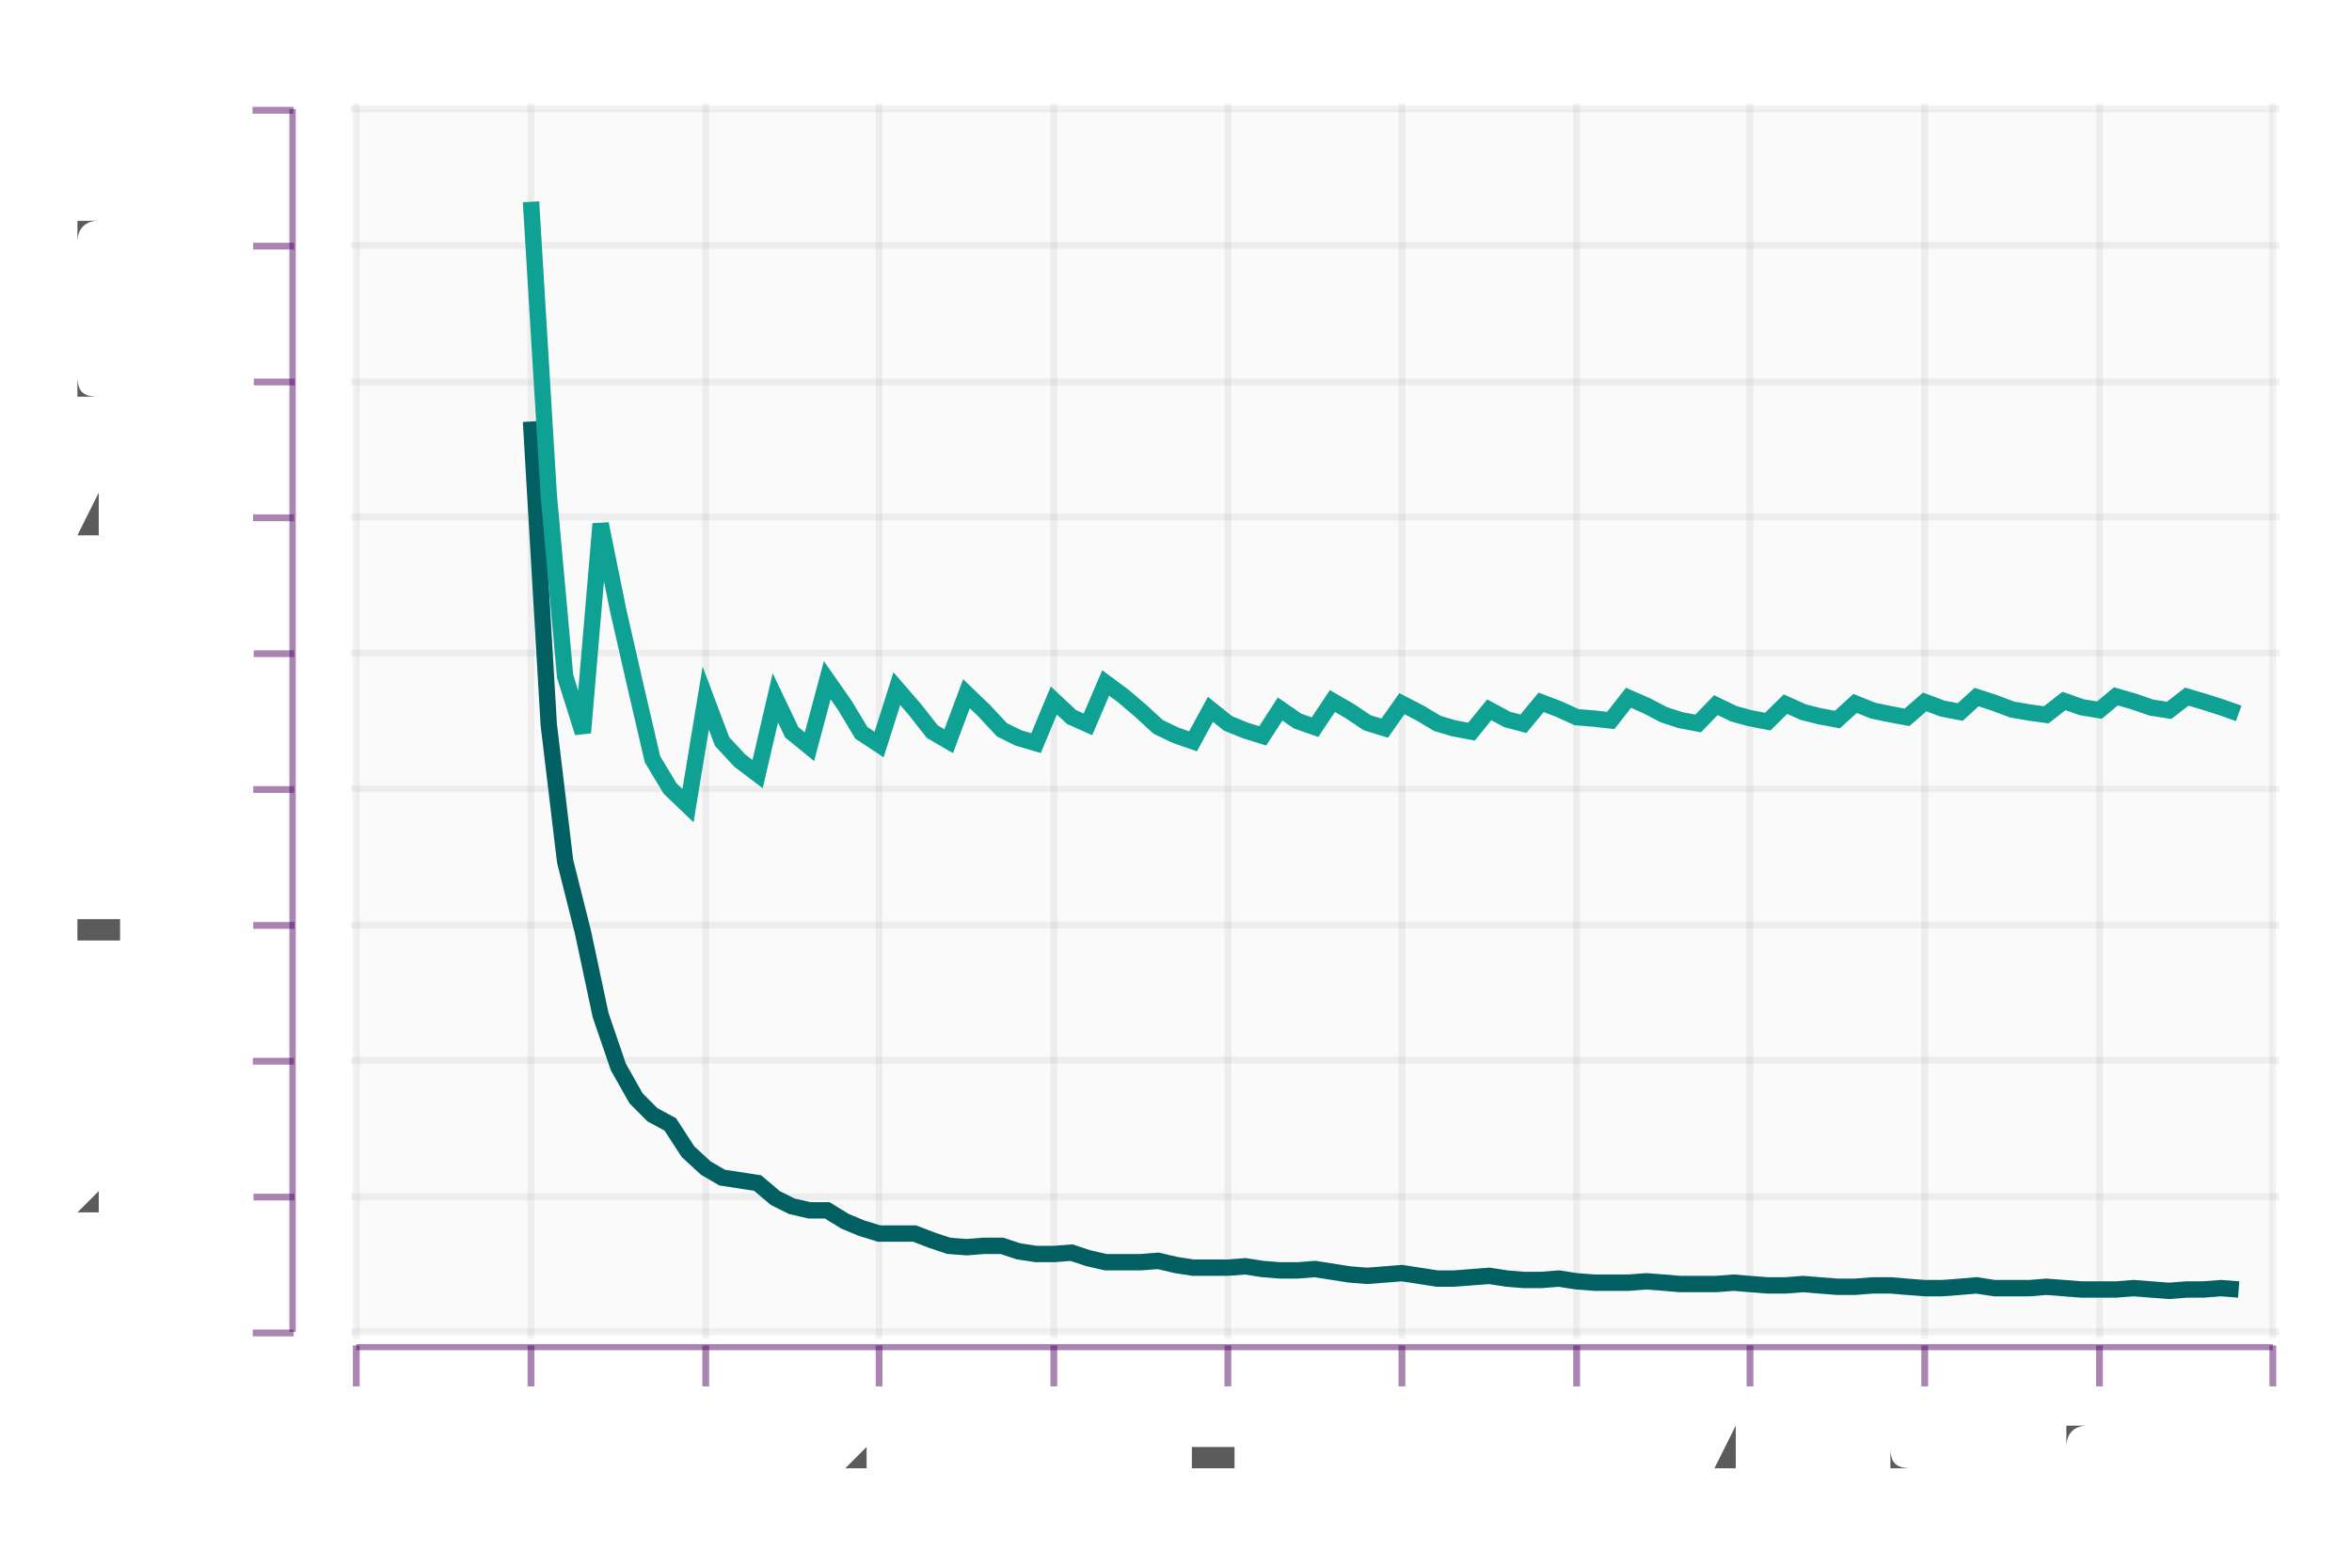
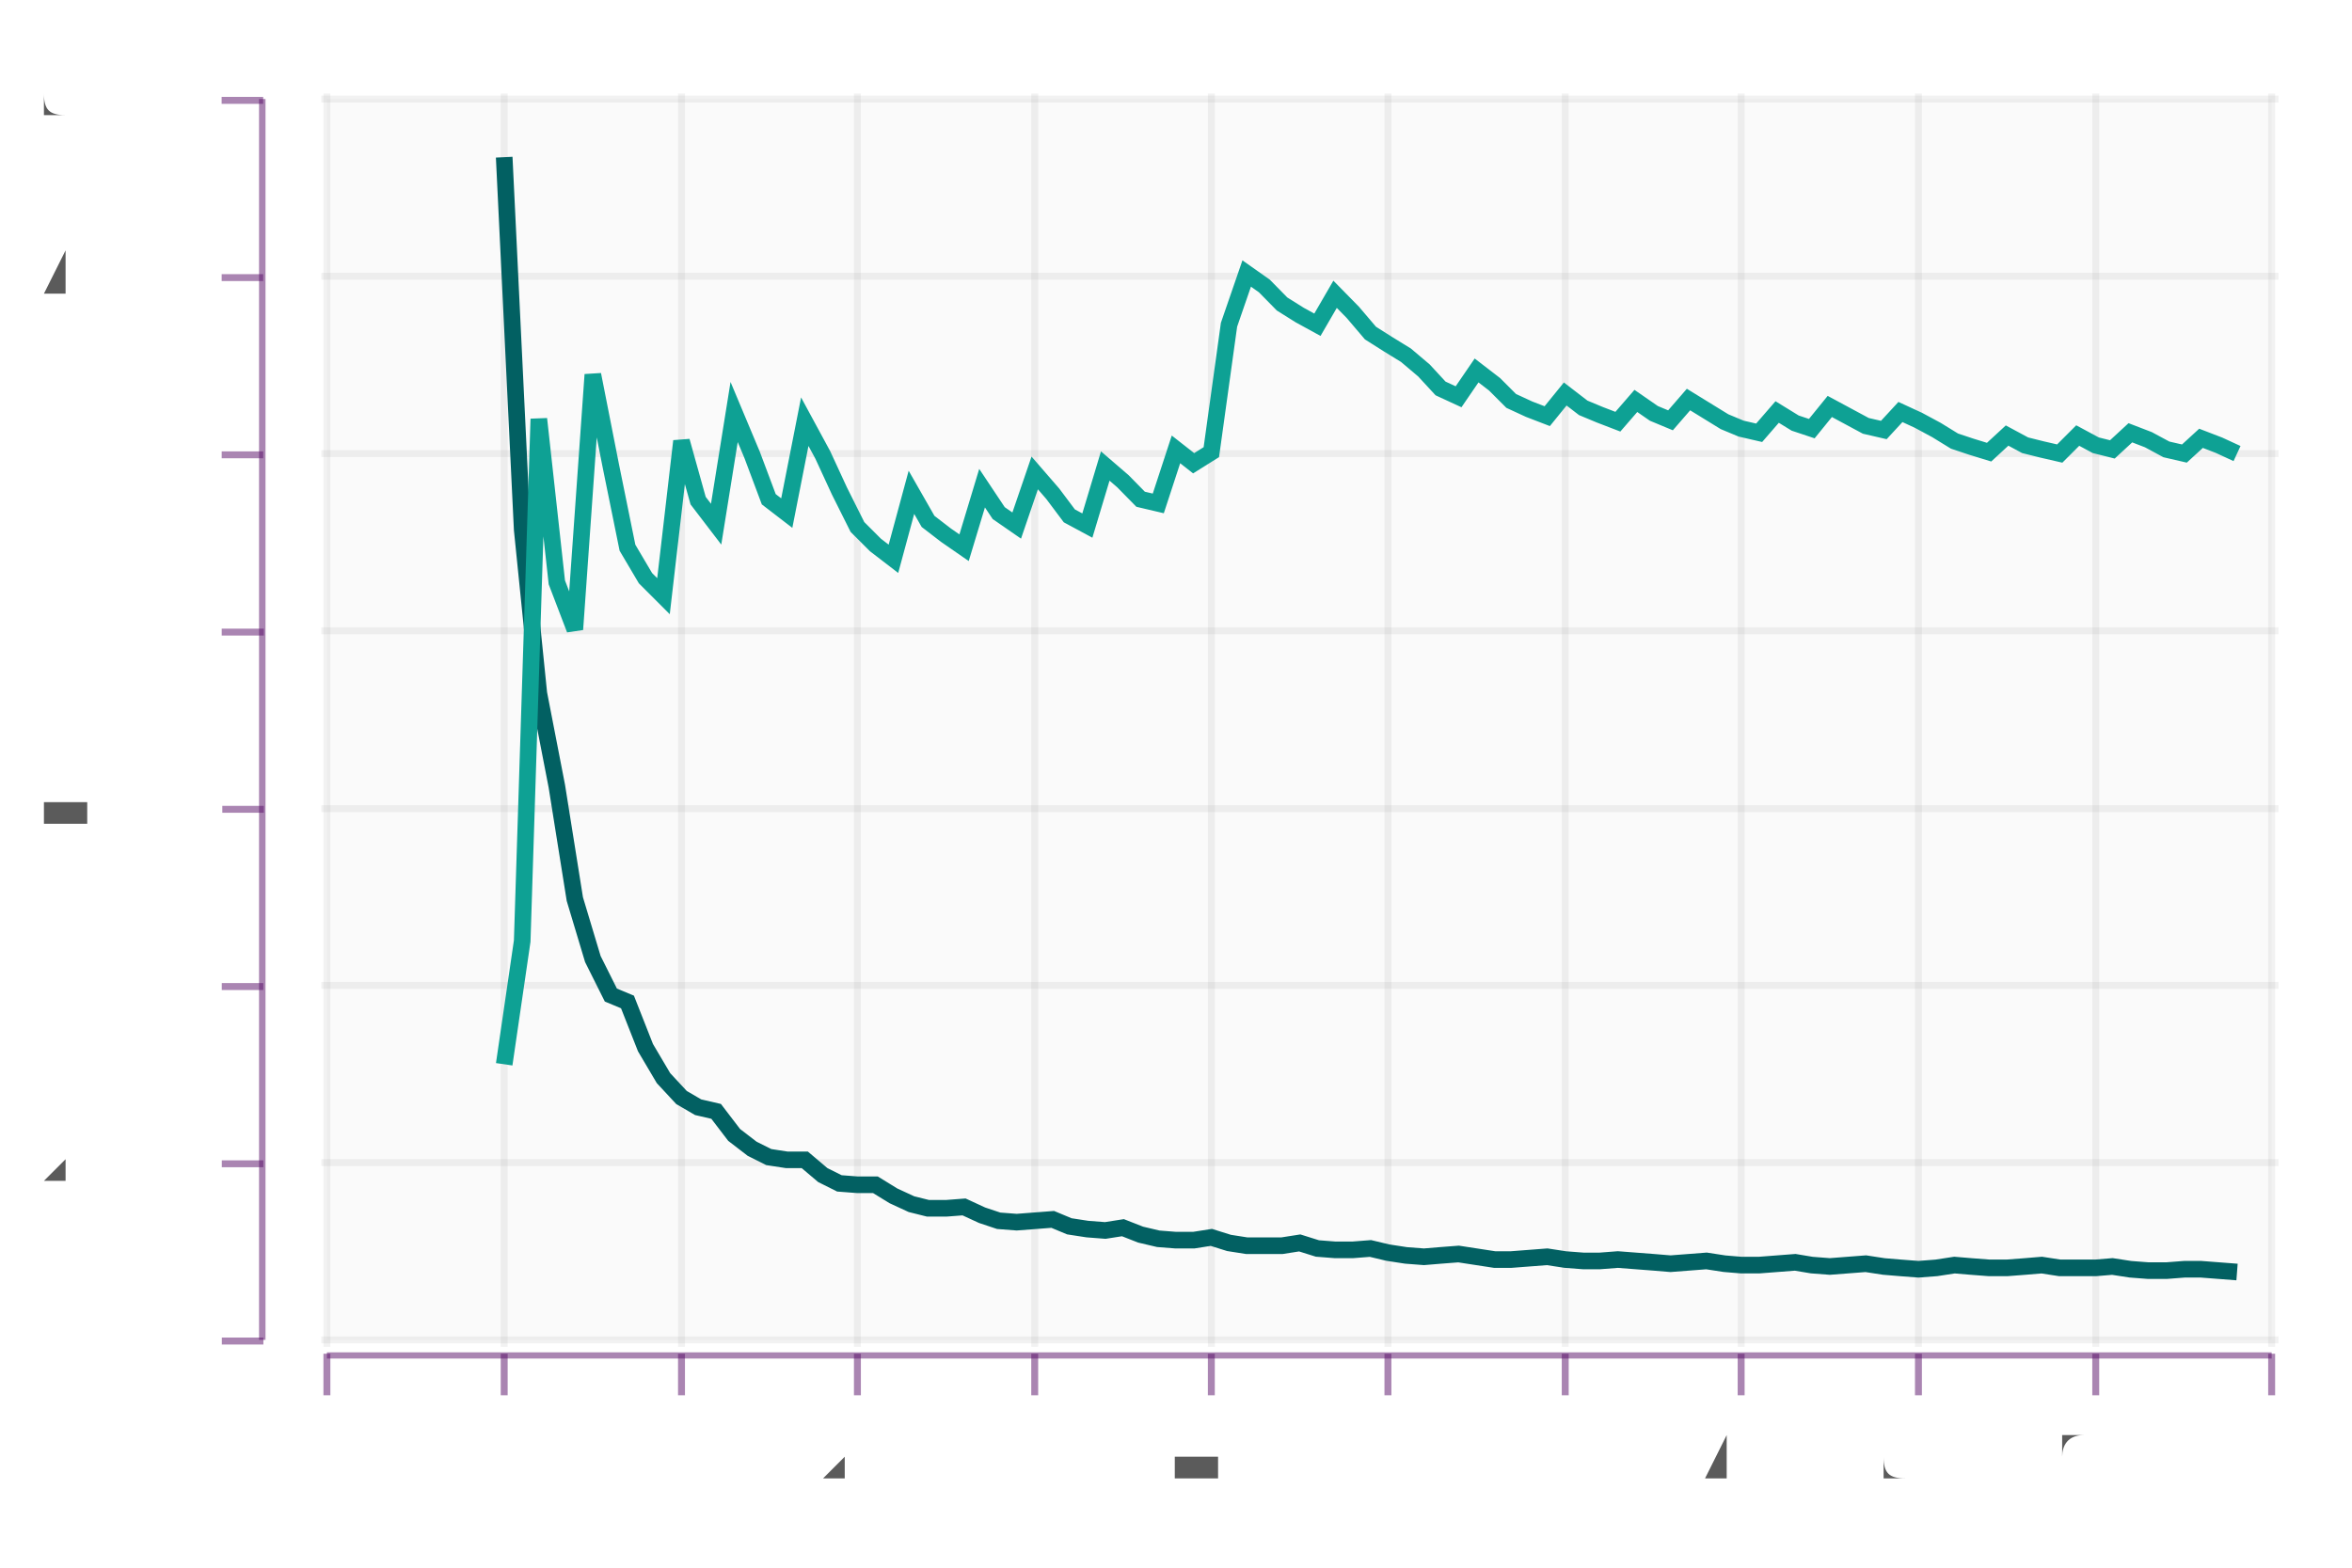
- <svg xmlns="http://www.w3.org/2000/svg" height="300.0" viewBox="-0.92 -0.549 1.723 1.095" width="450.0">
+ <svg xmlns="http://www.w3.org/2000/svg" height="300.0" viewBox="-0.895 -0.549 1.698 1.095" width="450.0">
  <g stroke-opacity="0.0" fill-opacity="0.1" stroke="#000000" stroke-width="0.0" fill="#cccccc">
    <rect height="0.896" width="1.404" x="-0.659" y="-0.496" />
  </g>
  <g stroke-opacity="0.1" stroke="#808080" stroke-width="5.0e-3" fill="none">
    <polyline points="-0.663,0.4 0.75,0.4" />
  </g>
  <g stroke-opacity="0.1" stroke="#808080" stroke-width="5.0e-3" fill="none">
-     <polyline points="-0.663,0.301 0.75,0.301" />
+     <polyline points="-0.663,0.272 0.75,0.272" />
  </g>
  <g stroke-opacity="0.1" stroke="#808080" stroke-width="5.0e-3" fill="none">
-     <polyline points="-0.663,0.201 0.75,0.201" />
+     <polyline points="-0.663,0.144 0.75,0.144" />
  </g>
  <g stroke-opacity="0.1" stroke="#808080" stroke-width="5.0e-3" fill="none">
-     <polyline points="-0.663,0.102 0.75,0.102" />
+     <polyline points="-0.663,1.6397376419772902e-2 0.75,1.6397376419772902e-2" />
  </g>
  <g stroke-opacity="0.1" stroke="#808080" stroke-width="5.0e-3" fill="none">
-     <polyline points="-0.663,2.177429389075558e-3 0.75,2.177429389075558e-3" />
+     <polyline points="-0.663,-0.112 0.75,-0.112" />
  </g>
  <g stroke-opacity="0.1" stroke="#808080" stroke-width="5.0e-3" fill="none">
-     <polyline points="-0.663,-9.736219982580563e-2 0.75,-9.736219982580563e-2" />
+     <polyline points="-0.663,-0.24 0.75,-0.24" />
  </g>
  <g stroke-opacity="0.1" stroke="#808080" stroke-width="5.0e-3" fill="none">
-     <polyline points="-0.663,-0.197 0.75,-0.197" />
-   </g>
-   <g stroke-opacity="0.1" stroke="#808080" stroke-width="5.0e-3" fill="none">
-     <polyline points="-0.663,-0.296 0.75,-0.296" />
-   </g>
-   <g stroke-opacity="0.1" stroke="#808080" stroke-width="5.0e-3" fill="none">
-     <polyline points="-0.663,-0.396 0.75,-0.396" />
+     <polyline points="-0.663,-0.368 0.75,-0.368" />
  </g>
  <g stroke-opacity="0.1" stroke="#808080" stroke-width="5.0e-3" fill="none">
    <polyline points="-0.663,-0.496 0.75,-0.496" />
  </g>
  <g fill-opacity="0.8" font-size="5.0e-2" stroke="none" stroke-width="0.0" fill="#333333" text-anchor="end">
    <text x="-0.75" y="0.413">1,000
    </text>
  </g>
  <g fill-opacity="0.8" font-size="5.0e-2" stroke="none" stroke-width="0.0" fill="#333333" text-anchor="end">
-     <text x="-0.75" y="0.314">2,000
+     <text x="-0.75" y="0.285">2,000
    </text>
  </g>
  <g fill-opacity="0.8" font-size="5.0e-2" stroke="none" stroke-width="0.0" fill="#333333" text-anchor="end">
-     <text x="-0.75" y="0.214">3,000
+     <text x="-0.75" y="0.157">3,000
    </text>
  </g>
  <g fill-opacity="0.8" font-size="5.0e-2" stroke="none" stroke-width="0.0" fill="#333333" text-anchor="end">
-     <text x="-0.75" y="0.115">4,000
+     <text x="-0.75" y="2.938729803231488e-2">4,000
    </text>
  </g>
  <g fill-opacity="0.8" font-size="5.0e-2" stroke="none" stroke-width="0.0" fill="#333333" text-anchor="end">
-     <text x="-0.75" y="1.5167351001617535e-2">5,000
+     <text x="-0.75" y="-9.859222524396083e-2">5,000
    </text>
  </g>
  <g fill-opacity="0.8" font-size="5.0e-2" stroke="none" stroke-width="0.0" fill="#333333" text-anchor="end">
-     <text x="-0.75" y="-8.437227821326376e-2">6,000
+     <text x="-0.75" y="-0.227">6,000
    </text>
  </g>
  <g fill-opacity="0.8" font-size="5.0e-2" stroke="none" stroke-width="0.0" fill="#333333" text-anchor="end">
-     <text x="-0.75" y="-0.184">7,000
+     <text x="-0.75" y="-0.355">7,000
    </text>
  </g>
  <g fill-opacity="0.8" font-size="5.0e-2" stroke="none" stroke-width="0.0" fill="#333333" text-anchor="end">
-     <text x="-0.75" y="-0.283">8,000
-     </text>
-   </g>
-   <g fill-opacity="0.8" font-size="5.0e-2" stroke="none" stroke-width="0.0" fill="#333333" text-anchor="end">
-     <text x="-0.75" y="-0.383">9,000
-     </text>
-   </g>
-   <g fill-opacity="0.8" font-size="5.0e-2" stroke="none" stroke-width="0.0" fill="#333333" text-anchor="end">
-     <text x="-0.75" y="-0.483">10,000
+     <text x="-0.75" y="-0.483">8,000
    </text>
  </g>
  <g stroke-opacity="0.5" fill-opacity="0.5" stroke="#570d66" stroke-width="5.0e-3" fill="#570d66">
    <g transform="rotate(-90.0, -0.71951, 0.4003359)">
      <polyline points="-0.72,0.415 -0.72,0.385" />
    </g>
-     <g transform="rotate(-90.0, -0.71951, 0.3007963)">
-       <polyline points="-0.72,0.316 -0.72,0.286" />
+     <g transform="rotate(-90.0, -0.71951, 0.2723564)">
+       <polyline points="-0.72,0.287 -0.72,0.257" />
    </g>
-     <g transform="rotate(-90.0, -0.71951, 0.2012567)">
-       <polyline points="-0.72,0.216 -0.72,0.186" />
+     <g transform="rotate(-90.0, -0.71951, 0.1443769)">
+       <polyline points="-0.72,0.159 -0.72,0.129" />
    </g>
-     <g transform="rotate(-90.0, -0.71951, 0.1017171)">
-       <polyline points="-0.72,0.117 -0.72,8.671705860395675e-2" />
+     <g transform="rotate(-90.0, -0.71951, 1.6397376419772902e-2)">
+       <polyline points="-0.72,3.13973764197729e-2 -0.72,1.3973764197729027e-3" />
    </g>
-     <g transform="rotate(-90.0, -0.71951, 2.177429389075558e-3)">
-       <polyline points="-0.72,1.7177429389075557e-2 -0.72,-1.2822570610924441e-2" />
+     <g transform="rotate(-90.0, -0.71951, -0.1115821)">
+       <polyline points="-0.72,-9.65821468565028e-2 -0.72,-0.127" />
    </g>
-     <g transform="rotate(-90.0, -0.71951, -9.736219982580563e-2)">
-       <polyline points="-0.72,-8.236219982580563e-2 -0.72,-0.112" />
+     <g transform="rotate(-90.0, -0.71951, -0.2395617)">
+       <polyline points="-0.72,-0.225 -0.72,-0.255" />
    </g>
-     <g transform="rotate(-90.0, -0.71951, -0.1969018)">
-       <polyline points="-0.72,-0.182 -0.72,-0.212" />
-     </g>
-     <g transform="rotate(-90.0, -0.71951, -0.2964415)">
-       <polyline points="-0.72,-0.281 -0.72,-0.311" />
-     </g>
-     <g transform="rotate(-90.0, -0.71951, -0.3959811)">
-       <polyline points="-0.72,-0.381 -0.72,-0.411" />
+     <g transform="rotate(-90.0, -0.71951, -0.3675412)">
+       <polyline points="-0.72,-0.353 -0.72,-0.383" />
    </g>
    <g transform="rotate(-90.0, -0.71951, -0.4955207)">
      <polyline points="-0.72,-0.481 -0.72,-0.511" />
    </g>
  </g>
  <g stroke-opacity="0.5" fill-opacity="0.5" stroke="#570d66" stroke-width="0.0" fill="#570d66">
    <rect height="0.896" width="4.679968176216409e-3" x="-0.708" y="-0.496" />
  </g>
  <g stroke-opacity="0.1" stroke="#808080" stroke-width="5.0e-3" fill="none">
    <polyline points="-0.659,0.405 -0.659,-0.5" />
  </g>
  <g stroke-opacity="0.1" stroke="#808080" stroke-width="5.0e-3" fill="none">
    <polyline points="-0.531,0.405 -0.531,-0.5" />
  </g>
  <g stroke-opacity="0.1" stroke="#808080" stroke-width="5.0e-3" fill="none">
    <polyline points="-0.403,0.405 -0.403,-0.5" />
  </g>
  <g stroke-opacity="0.1" stroke="#808080" stroke-width="5.0e-3" fill="none">
    <polyline points="-0.276,0.405 -0.276,-0.5" />
  </g>
  <g stroke-opacity="0.1" stroke="#808080" stroke-width="5.0e-3" fill="none">
    <polyline points="-0.148,0.405 -0.148,-0.5" />
  </g>
  <g stroke-opacity="0.1" stroke="#808080" stroke-width="5.0e-3" fill="none">
    <polyline points="-2.0492942466172948e-2,0.405 -2.0492942466172948e-2,-0.5" />
  </g>
  <g stroke-opacity="0.1" stroke="#808080" stroke-width="5.0e-3" fill="none">
    <polyline points="0.107,0.405 0.107,-0.5" />
  </g>
  <g stroke-opacity="0.1" stroke="#808080" stroke-width="5.0e-3" fill="none">
    <polyline points="0.235,0.405 0.235,-0.5" />
  </g>
  <g stroke-opacity="0.1" stroke="#808080" stroke-width="5.0e-3" fill="none">
    <polyline points="0.362,0.405 0.362,-0.5" />
  </g>
  <g stroke-opacity="0.1" stroke="#808080" stroke-width="5.0e-3" fill="none">
    <polyline points="0.49,0.405 0.49,-0.5" />
  </g>
  <g stroke-opacity="0.1" stroke="#808080" stroke-width="5.0e-3" fill="none">
    <polyline points="0.618,0.405 0.618,-0.5" />
  </g>
  <g stroke-opacity="0.1" stroke="#808080" stroke-width="5.0e-3" fill="none">
    <polyline points="0.745,0.405 0.745,-0.5" />
  </g>
  <g fill-opacity="0.8" font-size="5.0e-2" stroke="none" stroke-width="0.0" fill="#333333" text-anchor="middle">
    <text x="-0.659" y="0.5">-10
    </text>
  </g>
  <g fill-opacity="0.8" font-size="5.0e-2" stroke="none" stroke-width="0.0" fill="#333333" text-anchor="middle">
    <text x="-0.531" y="0.5">0
    </text>
  </g>
  <g fill-opacity="0.8" font-size="5.0e-2" stroke="none" stroke-width="0.0" fill="#333333" text-anchor="middle">
    <text x="-0.403" y="0.5">10
    </text>
  </g>
  <g fill-opacity="0.8" font-size="5.0e-2" stroke="none" stroke-width="0.0" fill="#333333" text-anchor="middle">
    <text x="-0.276" y="0.5">20
    </text>
  </g>
  <g fill-opacity="0.8" font-size="5.0e-2" stroke="none" stroke-width="0.0" fill="#333333" text-anchor="middle">
    <text x="-0.148" y="0.5">30
    </text>
  </g>
  <g fill-opacity="0.8" font-size="5.0e-2" stroke="none" stroke-width="0.0" fill="#333333" text-anchor="middle">
    <text x="-2.0492942466172948e-2" y="0.5">40
    </text>
  </g>
  <g fill-opacity="0.8" font-size="5.0e-2" stroke="none" stroke-width="0.0" fill="#333333" text-anchor="middle">
    <text x="0.107" y="0.5">50
    </text>
  </g>
  <g fill-opacity="0.8" font-size="5.0e-2" stroke="none" stroke-width="0.0" fill="#333333" text-anchor="middle">
    <text x="0.235" y="0.5">60
    </text>
  </g>
  <g fill-opacity="0.8" font-size="5.0e-2" stroke="none" stroke-width="0.0" fill="#333333" text-anchor="middle">
    <text x="0.362" y="0.5">70
    </text>
  </g>
  <g fill-opacity="0.8" font-size="5.0e-2" stroke="none" stroke-width="0.0" fill="#333333" text-anchor="middle">
    <text x="0.49" y="0.5">80
    </text>
  </g>
  <g fill-opacity="0.8" font-size="5.0e-2" stroke="none" stroke-width="0.0" fill="#333333" text-anchor="middle">
    <text x="0.618" y="0.5">90
    </text>
  </g>
  <g fill-opacity="0.8" font-size="5.0e-2" stroke="none" stroke-width="0.0" fill="#333333" text-anchor="middle">
    <text x="0.745" y="0.5">100
    </text>
  </g>
  <g stroke-opacity="0.5" fill-opacity="0.5" stroke="#570d66" stroke-width="5.0e-3" fill="#570d66">
    <polyline points="-0.659,0.44 -0.659,0.41" />
    <polyline points="-0.531,0.44 -0.531,0.41" />
    <polyline points="-0.403,0.44 -0.403,0.41" />
    <polyline points="-0.276,0.44 -0.276,0.41" />
    <polyline points="-0.148,0.44 -0.148,0.41" />
    <polyline points="-2.0492942466172948e-2,0.44 -2.0492942466172948e-2,0.41" />
    <polyline points="0.107,0.44 0.107,0.41" />
    <polyline points="0.235,0.44 0.235,0.41" />
    <polyline points="0.362,0.44 0.362,0.41" />
    <polyline points="0.49,0.44 0.49,0.41" />
    <polyline points="0.618,0.44 0.618,0.41" />
    <polyline points="0.745,0.44 0.745,0.41" />
  </g>
  <g stroke-opacity="0.5" fill-opacity="0.5" stroke="#570d66" stroke-width="0.0" fill="#570d66">
    <rect height="4.47928331466968e-3" width="1.404" x="-0.659" y="0.409" />
  </g>
  <g stroke-opacity="1.0" stroke="#026062" stroke-width="1.2e-2" fill="none">
-     <polyline points="-0.531,-0.267 -0.518,-4.488246620144343e-2 -0.506,5.5284742478025395e-2 -0.493,0.107 -0.48,0.168 -0.467,0.206 -0.454,0.229 -0.442,0.241 -0.429,0.248 -0.416,0.268 -0.403,0.28 -0.391,0.287 -0.378,0.289 -0.365,0.291 -0.352,0.302 -0.34,0.308 -0.327,0.311 -0.314,0.311 -0.301,0.319 -0.289,0.324 -0.276,0.328 -0.263,0.328 -0.25,0.328 -0.237,0.333 -0.225,0.337 -0.212,0.338 -0.199,0.337 -0.186,0.337 -0.174,0.341 -0.161,0.343 -0.148,0.343 -0.135,0.342 -0.123,0.346 -0.11,0.349 -9.707423989516861e-2,0.349 -8.431069032366945e-2,0.349 -7.154714075217017e-2,0.348 -5.878359118067078e-2,0.351 -4.60200416091715e-2,0.353 -3.3256492037672225e-2,0.353 -2.0492942466172948e-2,0.353 -7.72939289467367e-3,0.352 5.034156676825496e-3,0.354 1.7797706248324774e-2,0.355 3.0561255819824162e-2,0.355 4.332480539132333e-2,0.354 5.6088354962822606e-2,0.356 6.8851904534322e-2,0.358 8.161545410582116e-2,0.359 9.437900367732066e-2,0.358 0.107,0.357 0.12,0.359 0.133,0.361 0.145,0.361 0.158,0.36 0.171,0.359 0.184,0.361 0.196,0.362 0.209,0.362 0.222,0.361 0.235,0.363 0.248,0.364 0.26,0.364 0.273,0.364 0.286,0.363 0.299,0.364 0.311,0.365 0.324,0.365 0.337,0.365 0.35,0.364 0.362,0.365 0.375,0.366 0.388,0.366 0.401,0.365 0.413,0.366 0.426,0.367 0.439,0.367 0.452,0.366 0.465,0.366 0.477,0.367 0.49,0.368 0.503,0.368 0.516,0.367 0.528,0.366 0.541,0.368 0.554,0.368 0.567,0.368 0.579,0.367 0.592,0.368 0.605,0.369 0.618,0.369 0.63,0.369 0.643,0.368 0.656,0.369 0.669,0.37 0.682,0.369 0.694,0.369 0.707,0.368 0.72,0.369" />
+     <polyline points="-0.531,-0.454 -0.518,-0.185 -0.506,-6.682247245035278e-2 -0.493,1.8078022385159542e-4 -0.48,8.17318919108252e-2 -0.467,0.125 -0.454,0.151 -0.442,0.156 -0.429,0.189 -0.416,0.211 -0.403,0.225 -0.391,0.232 -0.378,0.235 -0.365,0.252 -0.352,0.262 -0.34,0.268 -0.327,0.27 -0.314,0.27 -0.301,0.281 -0.289,0.287 -0.276,0.288 -0.263,0.288 -0.25,0.296 -0.237,0.302 -0.225,0.305 -0.212,0.305 -0.199,0.304 -0.186,0.31 -0.174,0.314 -0.161,0.315 -0.148,0.314 -0.135,0.313 -0.123,0.318 -0.11,0.32 -9.707423989516861e-2,0.321 -8.431069032366945e-2,0.319 -7.154714075217017e-2,0.324 -5.878359118067078e-2,0.327 -4.60200416091715e-2,0.328 -3.3256492037672225e-2,0.328 -2.0492942466172948e-2,0.326 -7.72939289467367e-3,0.33 5.034156676825496e-3,0.332 1.7797706248324774e-2,0.332 3.0561255819824162e-2,0.332 4.332480539132333e-2,0.33 5.6088354962822606e-2,0.334 6.8851904534322e-2,0.335 8.161545410582116e-2,0.335 9.437900367732066e-2,0.334 0.107,0.337 0.12,0.339 0.133,0.34 0.145,0.339 0.158,0.338 0.171,0.34 0.184,0.342 0.196,0.342 0.209,0.341 0.222,0.34 0.235,0.342 0.248,0.343 0.26,0.343 0.273,0.342 0.286,0.343 0.299,0.344 0.311,0.345 0.324,0.344 0.337,0.343 0.35,0.345 0.362,0.346 0.375,0.346 0.388,0.345 0.401,0.344 0.413,0.346 0.426,0.347 0.439,0.346 0.452,0.345 0.465,0.347 0.477,0.348 0.49,0.349 0.503,0.348 0.516,0.346 0.528,0.347 0.541,0.348 0.554,0.348 0.567,0.347 0.579,0.346 0.592,0.348 0.605,0.348 0.618,0.348 0.63,0.347 0.643,0.349 0.656,0.35 0.669,0.35 0.682,0.349 0.694,0.349 0.707,0.35 0.72,0.351" />
  </g>
  <g stroke-opacity="1.0" stroke="#0ea194" stroke-width="1.2e-2" fill="none">
-     <polyline points="-0.531,-0.428 -0.518,-0.213 -0.506,-8.029446000898233e-2 -0.493,-3.8997700564229576e-2 -0.48,-0.192 -0.467,-0.128 -0.454,-7.104296364904183e-2 -0.442,-1.945521934183625e-2 -0.429,2.058010322260273e-3 -0.416,1.4482440069349789e-2 -0.403,-6.432518315475111e-2 -0.391,-3.249224768721659e-2 -0.378,-1.849441525550266e-2 -0.365,-8.64369002617238e-3 -0.352,-6.451645615047807e-2 -0.34,-3.93045872819362e-2 -0.327,-2.8704460975838342e-2 -0.314,-7.745135858098773e-2 -0.301,-5.886542175291831e-2 -0.289,-3.886774390195491e-2 -0.276,-3.028884455422065e-2 -0.263,-7.125074116953112e-2 -0.25,-5.623276051069093e-2 -0.237,-3.972069188120386e-2 -0.225,-3.273865983615021e-2 -0.212,-6.753138508513601e-2 -0.199,-5.502403318807092e-2 -0.186,-4.109708261654699e-2 -0.174,-3.51632542446535e-2 -0.161,-3.134930113982415e-2 -0.148,-6.256322118726665e-2 -0.135,-5.044070549876367e-2 -0.123,-4.510554129688982e-2 -0.11,-7.542417468308515e-2 -9.707423989516861e-2,-6.584258211541183e-2 -8.431069032366945e-2,-5.493616328683959e-2 -7.154714075217017e-2,-4.3224398668254116e-2 -5.878359118067078e-2,-3.7119736837998074e-2 -4.60200416091715e-2,-3.265987276311022e-2 -3.3256492037672225e-2,-5.61276959852135e-2 -2.0492942466172948e-2,-4.583642622059836e-2 -7.72939289467367e-3,-4.0633649730977606e-2 5.034156676825496e-3,-3.665541490592206e-2 1.7797706248324774e-2,-5.6350051328255435e-2 3.0561255819824162e-2,-4.750218638195236e-2 4.332480539132333e-2,-4.3042481331735605e-2 5.6088354962822606e-2,-6.218435312954118e-2 6.8851904534322e-2,-5.476304230952522e-2 8.161545410582116e-2,-4.623609349108482e-2 9.437900367732066e-2,-4.2303637733822286e-2 0.107,-6.023601210777574e-2 0.12,-5.351453845931242e-2 0.133,-4.575958279936365e-2 0.145,-4.220853312362782e-2 0.158,-3.975085283091084e-2 0.171,-5.574236395502241e-2 0.184,-4.8729305644172216e-2 0.196,-4.5532937788256955e-2 0.209,-6.122242091404606e-2 0.222,-5.6279136817026676e-2 0.235,-5.0343189412202505e-2 0.248,-4.9288003559274096e-2 0.26,-4.794694578477843e-2 0.273,-6.45339826885043e-2 0.286,-5.887189630750311e-2 0.299,-5.209543819839413e-2 0.311,-4.821527591258612e-2 0.324,-4.572487632862643e-2 0.337,-5.918315362449633e-2 0.35,-5.2886276850540925e-2 0.362,-4.958709992751531e-2 0.375,-4.711016203461471e-2 0.388,-5.9906741314948886e-2 0.401,-5.4031296909165305e-2 0.413,-5.1040689923872784e-2 0.426,-4.8606315929404786e-2 0.439,-6.041813037674504e-2 0.452,-5.5173699235379736e-2 0.465,-5.2466310096760393e-2 0.477,-5.0237660459442e-2 0.49,-6.152522300641694e-2 0.503,-5.6630975058317934e-2 0.516,-5.413997098628731e-2 0.528,-6.506808795048402e-2 0.541,-6.085081117994573e-2 0.554,-5.596083180168343e-2 0.567,-5.371485485078009e-2 0.579,-5.2081590363488806e-2 0.592,-6.2224355569509004e-2 0.605,-5.763731890449708e-2 0.618,-5.5522862240179216e-2 0.63,-6.55884013365059e-2 0.643,-6.187775041238808e-2 0.656,-5.738313344823709e-2 0.669,-5.534195571153511e-2 0.682,-6.538991558329066e-2 0.694,-6.185363649438769e-2 0.707,-5.7716800608728525e-2 0.72,-5.313294759016507e-2" />
+     <polyline points="-0.531,0.201 -0.518,0.112 -0.506,-0.265 -0.493,-0.147 -0.48,-0.113 -0.467,-0.297 -0.454,-0.231 -0.442,-0.172 -0.429,-0.15 -0.416,-0.137 -0.403,-0.249 -0.391,-0.206 -0.378,-0.189 -0.365,-0.27 -0.352,-0.239 -0.34,-0.207 -0.327,-0.197 -0.314,-0.263 -0.301,-0.239 -0.289,-0.213 -0.276,-0.187 -0.263,-0.174 -0.25,-0.164 -0.237,-0.212 -0.225,-0.191 -0.212,-0.181 -0.199,-0.172 -0.186,-0.215 -0.174,-0.197 -0.161,-0.188 -0.148,-0.226 -0.135,-0.211 -0.123,-0.195 -0.11,-0.188 -9.707423989516861e-2,-0.231 -8.431069032366945e-2,-0.22 -7.154714075217017e-2,-0.207 -5.878359118067078e-2,-0.204 -4.60200416091715e-2,-0.243 -3.3256492037672225e-2,-0.233 -2.0492942466172948e-2,-0.241 -7.72939289467367e-3,-0.333 5.034156676825496e-3,-0.37 1.7797706248324774e-2,-0.361 3.0561255819824162e-2,-0.348 4.332480539132333e-2,-0.34 5.6088354962822606e-2,-0.333 6.8851904534322e-2,-0.355 8.161545410582116e-2,-0.342 9.437900367732066e-2,-0.327 0.107,-0.319 0.12,-0.311 0.133,-0.3 0.145,-0.287 0.158,-0.281 0.171,-0.3 0.184,-0.29 0.196,-0.278 0.209,-0.272 0.222,-0.267 0.235,-0.283 0.248,-0.273 0.26,-0.268 0.273,-0.263 0.286,-0.278 0.299,-0.269 0.311,-0.264 0.324,-0.279 0.337,-0.271 0.35,-0.263 0.362,-0.258 0.375,-0.255 0.388,-0.27 0.401,-0.262 0.413,-0.258 0.426,-0.274 0.439,-0.267 0.452,-0.26 0.465,-0.257 0.477,-0.27 0.49,-0.264 0.503,-0.257 0.516,-0.249 0.528,-0.245 0.541,-0.241 0.554,-0.253 0.567,-0.246 0.579,-0.243 0.592,-0.24 0.605,-0.253 0.618,-0.246 0.63,-0.243 0.643,-0.255 0.656,-0.25 0.669,-0.243 0.682,-0.24 0.694,-0.251 0.707,-0.246 0.72,-0.24" />
  </g>
</svg>
